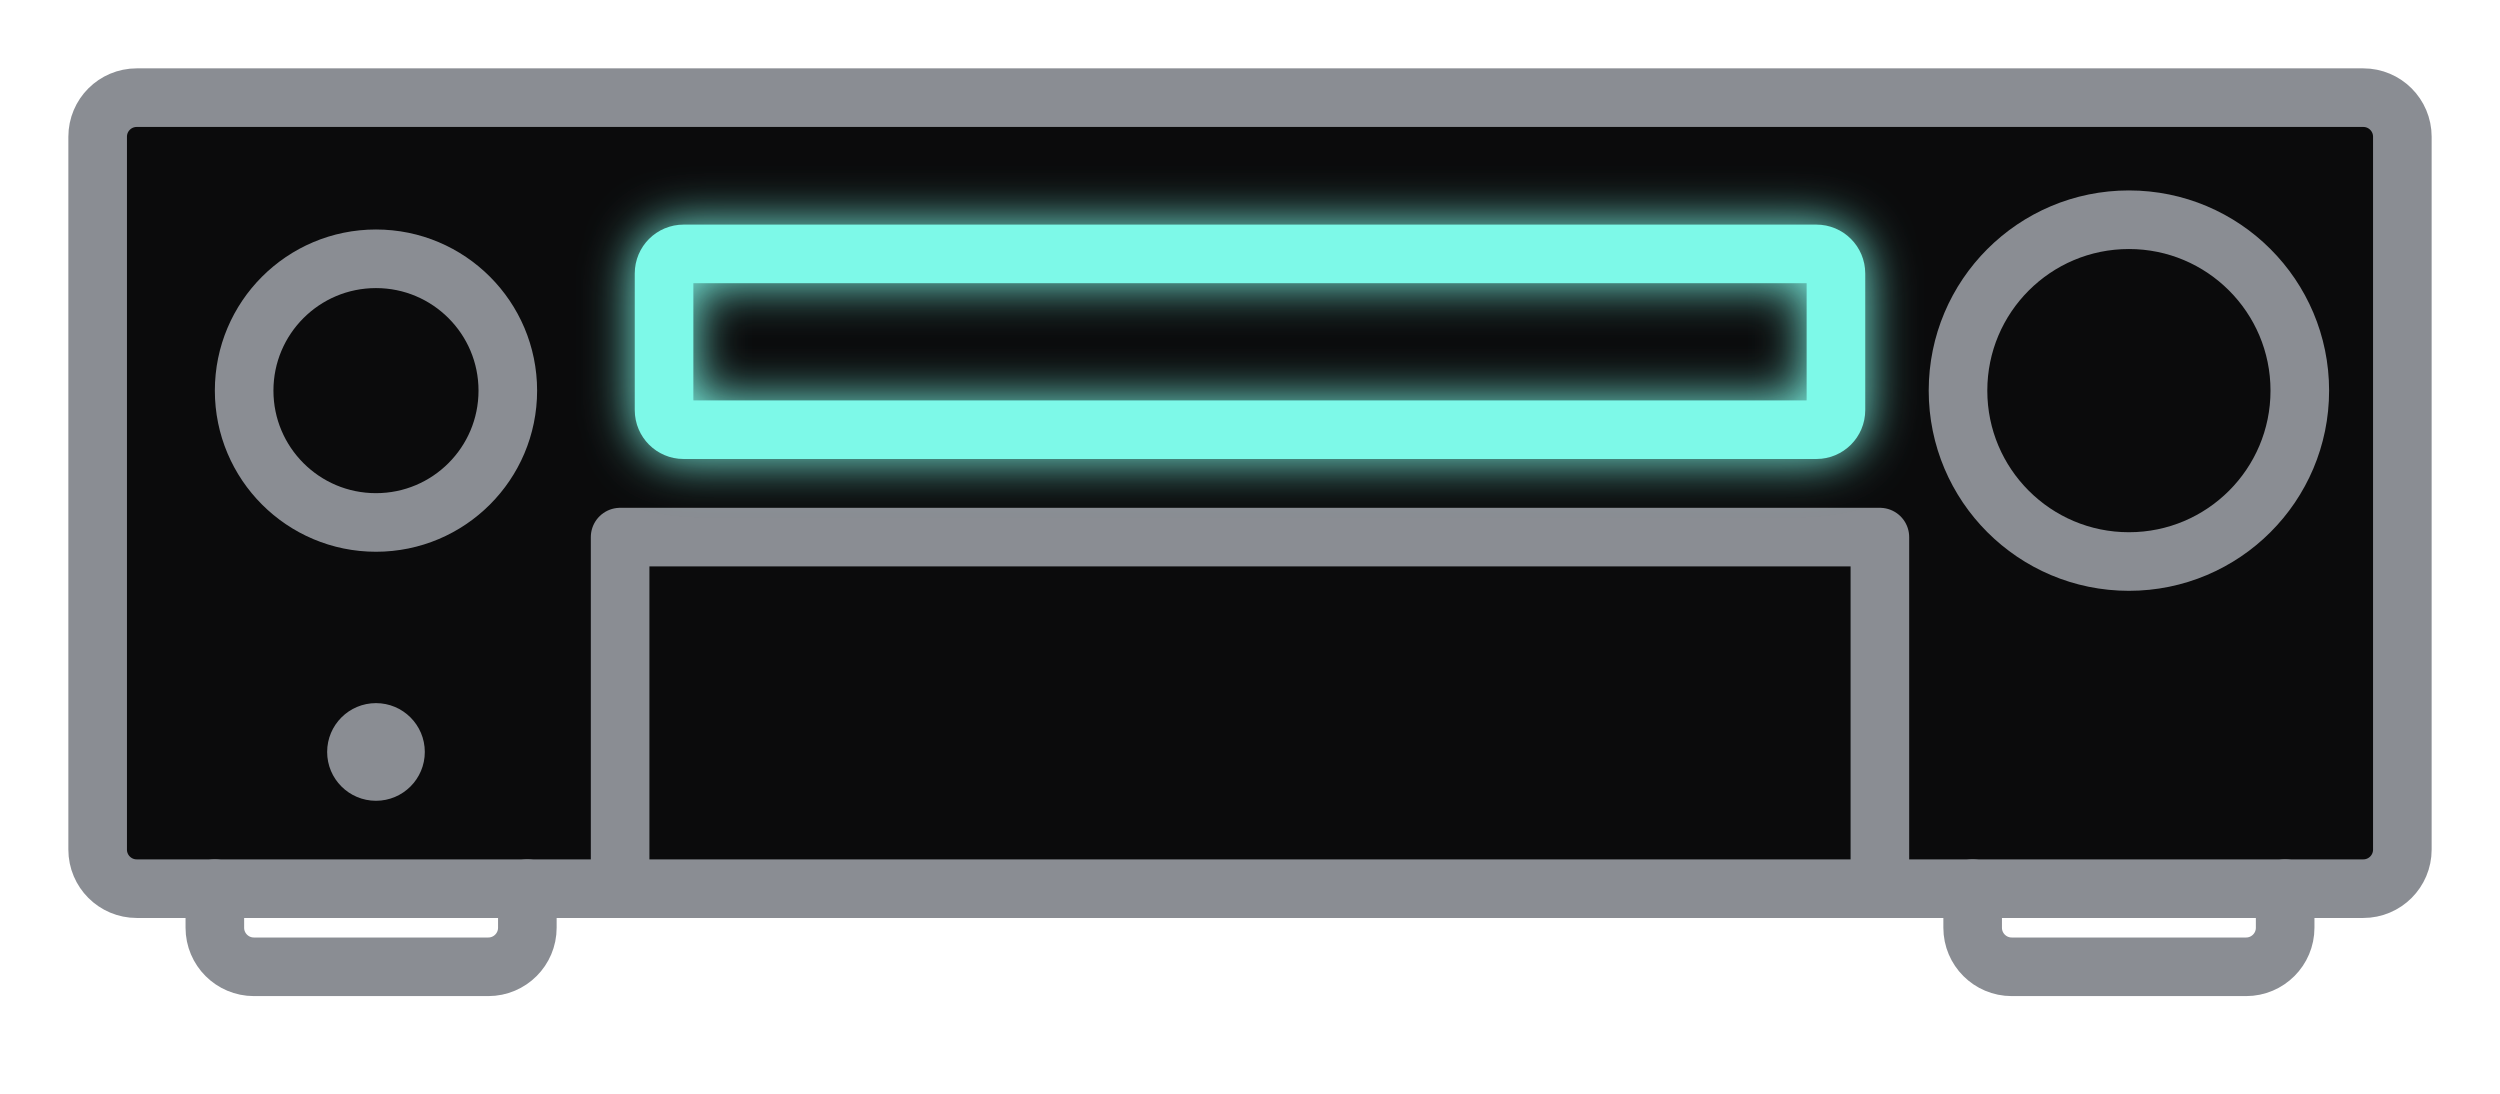
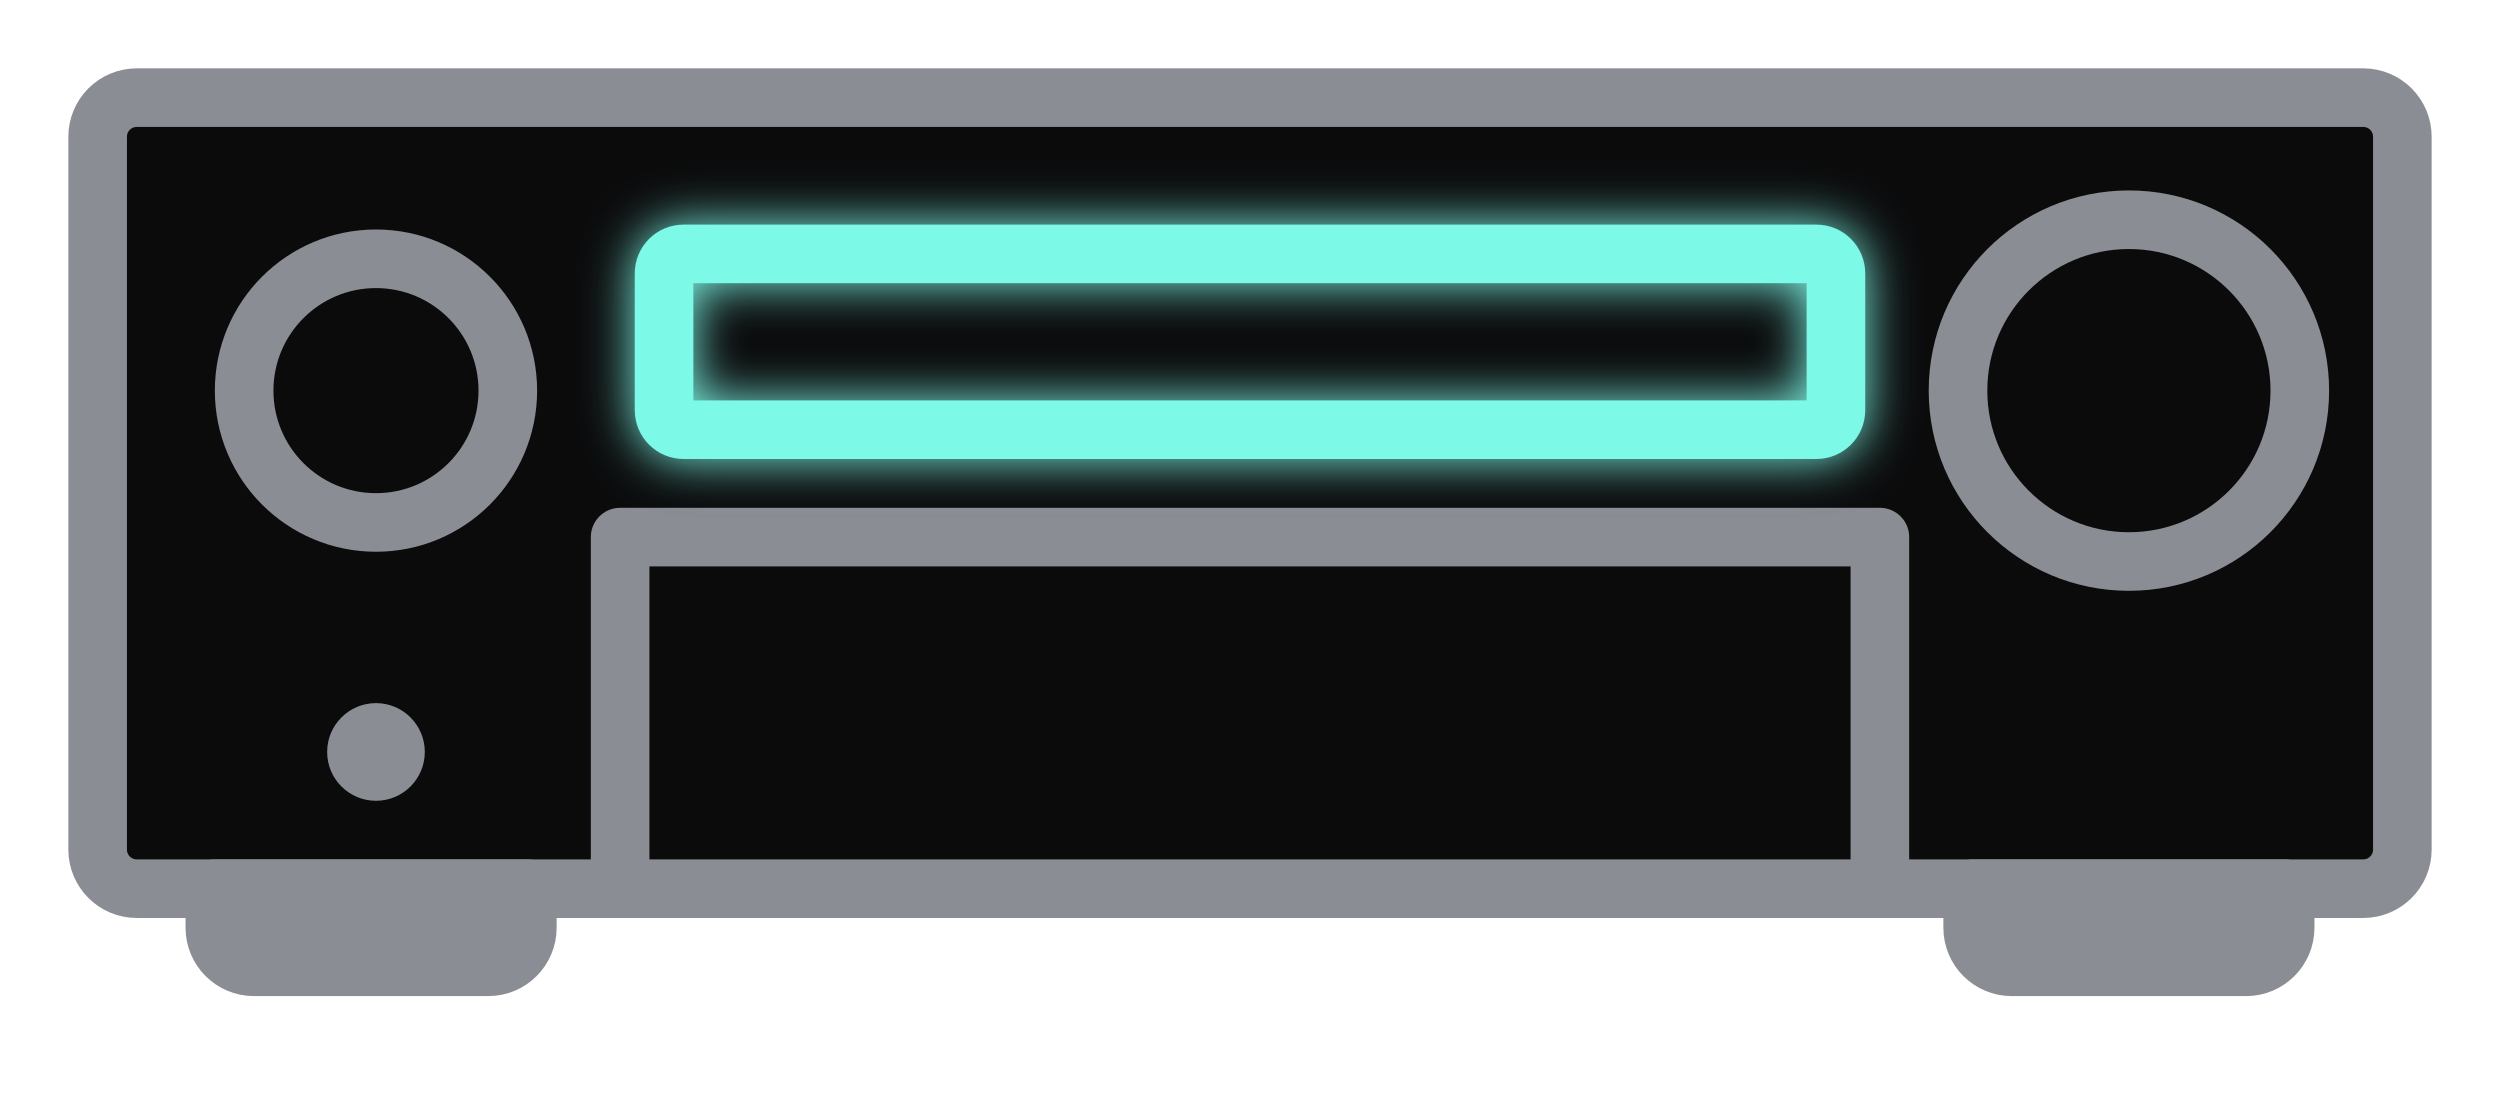
<svg xmlns="http://www.w3.org/2000/svg" viewBox="0 148 512 224">
  <defs>
    <filter id="phosphor" x="-20%" y="-60%" width="140%" height="220%">
      <feGaussianBlur in="SourceGraphic" stdDeviation="5" result="bloom" />
      <feMerge>
        <feMergeNode in="bloom" />
        <feMergeNode in="SourceGraphic" />
      </feMerge>
    </filter>
  </defs>
  <rect x="20" y="168" width="472" height="162" rx="8" fill="#0b0b0c" />
  <g fill="none" stroke-width="12" stroke-linejoin="round" stroke-linecap="round" stroke="#8a8d93">
    <rect x="20" y="168" width="472" height="162" rx="8" />
-     <path d="M44 330v8a8 8 0 0 0 8 8h48a8 8 0 0 0 8-8v-8" />
-     <path d="M404 330v8a8 8 0 0 0 8 8h48a8 8 0 0 0 8-8v-8" />
+     <path d="M44 330v8a8 8 0 0 0 8 8h48a8 8 0 0 0 8-8v-8Z" fill="#8a8d93" />
+     <path d="M404 330v8a8 8 0 0 0 8 8h48a8 8 0 0 0 8-8v-8Z" fill="#8a8d93" />
    <circle cx="77" cy="228" r="27" />
    <circle cx="77" cy="302" r="10" fill="#8a8d93" stroke="none" />
    <circle cx="436" cy="228" r="35" />
    <path d="M127 330V258H385V330" />
  </g>
  <g fill="none" stroke-width="12" stroke-linejoin="round" stroke-linecap="round" stroke="#7DF9E8" filter="url(#phosphor)">
    <rect x="136" y="200" width="240" height="36" rx="4" />
  </g>
</svg>
